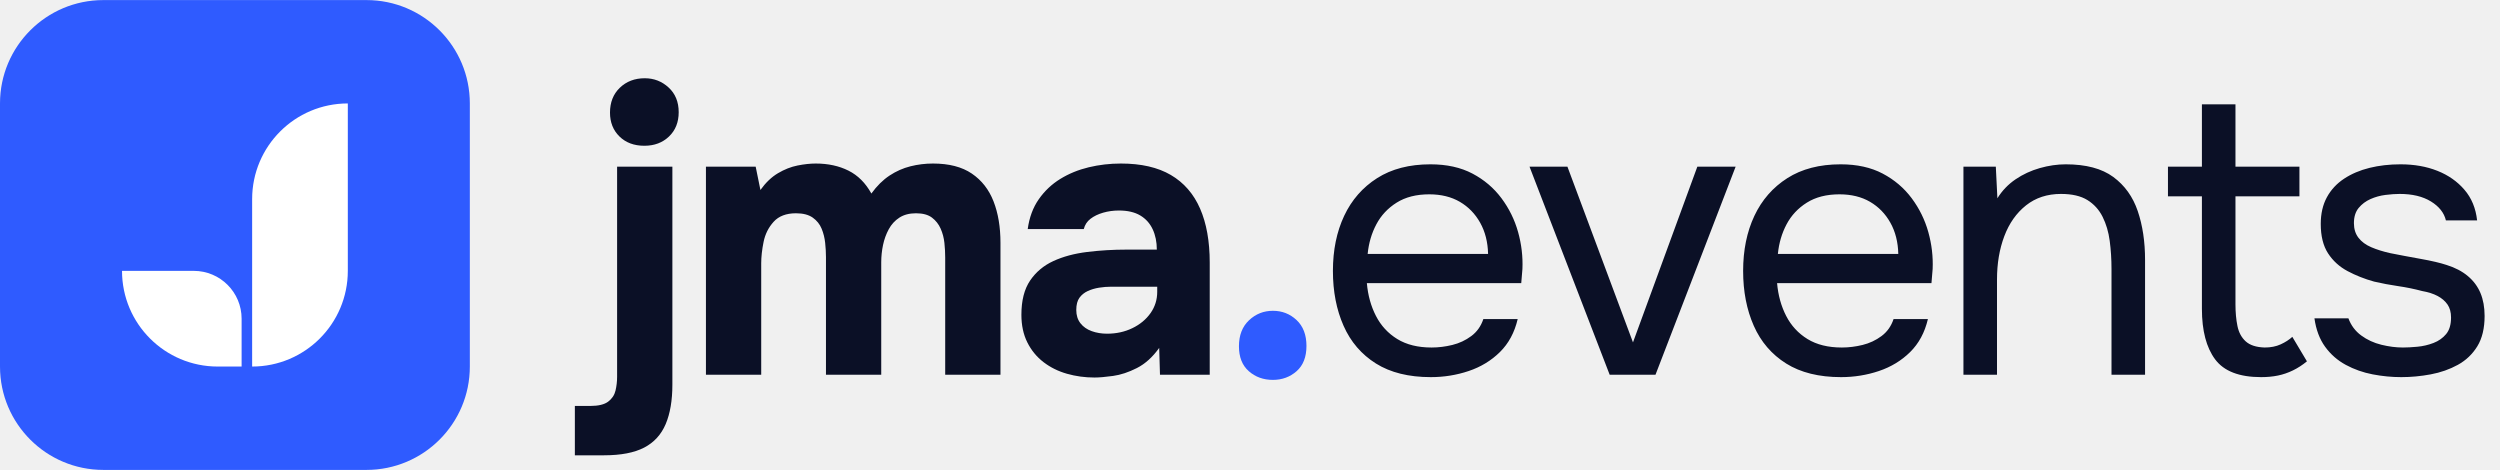
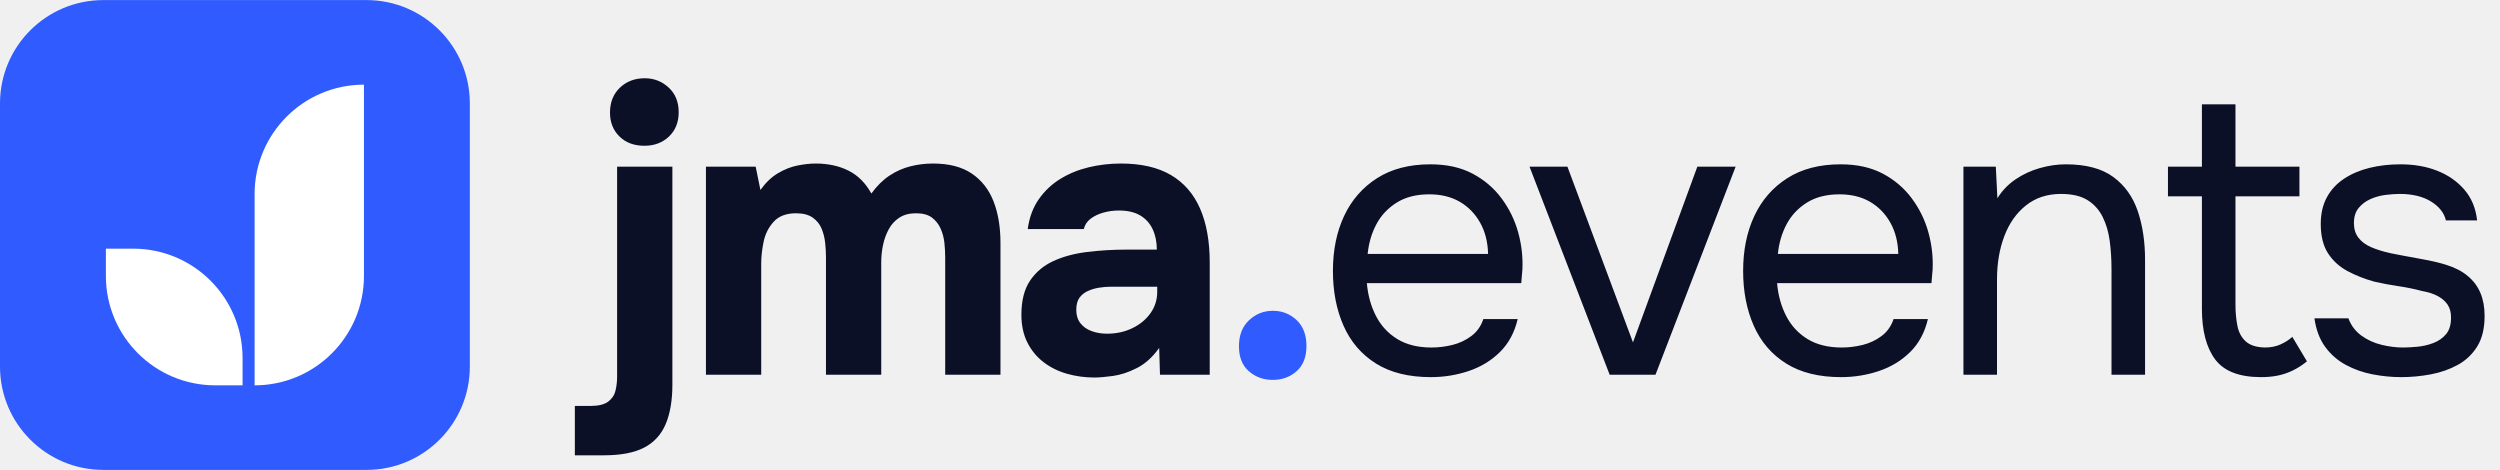
<svg xmlns="http://www.w3.org/2000/svg" viewBox="0 0 633.20 119.00" width="633" height="119" role="img" aria-label="jma.events">
  <path fill="#2F5BFF" d="M26.18 7.105427357601002e-15 H92.82 A26.18 26.18 0 0 1 119.0 26.18 V92.82 A26.18 26.18 0 0 1 92.82 119.0 H26.18 A26.18 26.18 0 0 1 0 92.82 V26.18 A26.18 26.18 0 0 1 26.18 7.105427357601002e-15 Z" />
-   <path fill="#FFFFFF" d="M30.905 68.587 H49.080 A12.116 12.116 0 0 1 61.196 80.704 V92.820 H55.138 A24.233 24.233 0 0 1 30.905 68.587 Z M63.862 50.413 A24.233 24.233 0 0 1 88.095 26.180 V68.587 A24.233 24.233 0 0 1 63.862 92.820 Z" />
+   <path fill="#FFFFFF" d="M26.820 62.962 H33.744 A27.695 27.695 0 0 1 61.439 90.656 V97.580 H54.515 A27.695 27.695 0 0 1 26.820 69.885 Z M64.485 49.115 A27.695 27.695 0 0 1 92.180 21.420 V69.885 A27.695 27.695 0 0 1 64.485 97.580 Z" />
  <path fill="#0B1026" d="M145.6 115.3V102.8H149.5Q152.6 102.8 154.05 101.7Q155.5 100.6 155.9 98.9Q156.3 97.2 156.3 95.4V42.2H170.3V97.4Q170.3 103.4 168.6 107.4Q166.9 111.4 163.15 113.35Q159.4 115.3 153.0 115.3ZM163.2 36.9Q159.3 36.9 156.9 34.55Q154.5 32.2 154.5 28.5Q154.5 24.6 157.0 22.2Q159.5 19.8 163.3 19.8Q166.8 19.8 169.35 22.15Q171.9 24.5 171.9 28.4Q171.9 32.2 169.45 34.55Q167.0 36.9 163.2 36.9Z M178.8 94.9V42.2H191.4L192.6 48.1Q194.6 45.3 197.05 43.85Q199.5 42.4 202.0 41.9Q204.5 41.4 206.6 41.4Q211.3 41.4 214.9 43.2Q218.5 45.0 220.7 49.0Q222.8 46.1 225.3 44.45Q227.8 42.8 230.6 42.1Q233.4 41.4 236.3 41.4Q242.4 41.4 246.15 43.95Q249.9 46.5 251.65 51.0Q253.4 55.5 253.4 61.5V94.9H239.4V65.2Q239.4 63.4 239.2 61.5Q239.0 59.6 238.25 57.9Q237.5 56.2 236.05 55.1Q234.6 54.0 232.0 54.0Q229.5 54.0 227.8 55.1Q226.1 56.2 225.1 58.05Q224.1 59.9 223.65 62.05Q223.2 64.2 223.2 66.4V94.9H209.2V65.1Q209.2 63.4 209.0 61.5Q208.8 59.6 208.1 57.9Q207.4 56.2 205.85 55.1Q204.3 54.0 201.6 54.0Q197.9 54.0 195.95 56.15Q194.0 58.3 193.4 61.25Q192.8 64.2 192.8 66.7V94.9Z M277.2 95.6Q273.6 95.6 270.25 94.65Q266.9 93.7 264.3 91.7Q261.7 89.7 260.2 86.7Q258.7 83.7 258.7 79.7Q258.7 74.3 260.9 71.05Q263.1 67.8 266.8 66.1Q270.5 64.4 275.35 63.8Q280.2 63.2 285.4 63.2H293.0Q293.0 60.3 291.95 58.05Q290.9 55.8 288.8 54.55Q286.7 53.3 283.4 53.3Q281.3 53.3 279.4 53.85Q277.5 54.4 276.2 55.4Q274.9 56.4 274.5 58H260.3Q260.9 53.6 263.1 50.45Q265.3 47.3 268.55 45.3Q271.8 43.3 275.75 42.35Q279.7 41.4 283.9 41.4Q291.6 41.4 296.55 44.3Q301.5 47.2 303.95 52.8Q306.4 58.4 306.4 66.5V94.9H293.8L293.6 88.1Q291.1 91.6 287.95 93.2Q284.8 94.8 281.9 95.2Q279.0 95.6 277.2 95.6ZM280.4 84.5Q283.9 84.5 286.8 83.1Q289.7 81.7 291.4 79.3Q293.1 76.9 293.1 73.9V72.6H281.4Q279.9 72.6 278.35 72.85Q276.8 73.1 275.5 73.7Q274.2 74.3 273.4 75.4Q272.6 76.5 272.6 78.5Q272.6 80.5 273.65 81.85Q274.7 83.2 276.5 83.85Q278.3 84.5 280.4 84.5Z" />
  <path fill="#2F5BFF" d="M322.4 96.2Q318.8 96.2 316.3 94.0Q313.8 91.8 313.8 87.7Q313.8 83.5 316.35 81.1Q318.9 78.7 322.4 78.7Q325.9 78.7 328.4 81.05Q330.9 83.4 330.9 87.6Q330.9 91.8 328.4 94.0Q325.9 96.2 322.4 96.2Z" />
  <path fill="#0B1026" d="M362.4 95.5Q354 95.5 348.5 92.05Q343 88.6 340.3 82.5Q337.6 76.4 337.6 68.6Q337.6 60.7 340.45 54.65Q343.3 48.6 348.8 45.1Q354.3 41.6 362.3 41.6Q368.5 41.6 372.95 43.95Q377.4 46.3 380.3 50.2Q383.2 54.1 384.5 58.75Q385.8 63.4 385.6 68.1Q385.5 69.0 385.45 69.9Q385.4 70.8 385.3 71.7H346.2Q346.6 76.3 348.5 80.0Q350.4 83.7 353.9 85.85Q357.4 88.0 362.6 88.0Q365.2 88.0 367.85 87.35Q370.5 86.7 372.65 85.1Q374.8 83.5 375.7 80.8H384.4Q383.2 85.9 379.9 89.15Q376.6 92.4 372.0 93.95Q367.4 95.5 362.4 95.5ZM376.9 64.3Q376.8 59.8 374.9 56.4Q373 53.0 369.75 51.1Q366.5 49.2 362 49.2Q357.1 49.2 353.75 51.3Q350.4 53.4 348.6 56.8Q346.8 60.2 346.4 64.3Z M407.7 94.9 387.4 42.2H397L413.6 86.7L429.9 42.2H439.6L419.3 94.9Z M466.3 95.5Q457.9 95.5 452.4 92.05Q446.9 88.6 444.2 82.5Q441.5 76.4 441.5 68.6Q441.5 60.7 444.35 54.65Q447.2 48.6 452.7 45.1Q458.2 41.6 466.2 41.6Q472.4 41.6 476.85 43.95Q481.3 46.3 484.2 50.2Q487.1 54.1 488.4 58.75Q489.7 63.4 489.5 68.1Q489.4 69.0 489.35 69.9Q489.3 70.8 489.2 71.7H450.1Q450.5 76.3 452.4 80.0Q454.3 83.7 457.8 85.85Q461.3 88.0 466.5 88.0Q469.1 88.0 471.75 87.35Q474.4 86.7 476.55 85.1Q478.7 83.5 479.6 80.8H488.3Q487.1 85.9 483.8 89.15Q480.5 92.4 475.9 93.95Q471.3 95.5 466.3 95.5ZM480.8 64.3Q480.7 59.8 478.8 56.4Q476.9 53.0 473.65 51.1Q470.4 49.2 465.9 49.2Q461 49.2 457.65 51.3Q454.3 53.4 452.5 56.8Q450.7 60.2 450.3 64.3Z M497.3 94.9V42.2H505.5L505.9 50.2Q507.7 47.3 510.5 45.4Q513.3 43.5 516.65 42.55Q520 41.6 523.2 41.6Q530.9 41.6 535.25 44.8Q539.6 48.0 541.45 53.45Q543.3 58.9 543.3 65.8V94.9H534.8V68.1Q534.8 64.4 534.35 61.0Q533.9 57.6 532.55 54.9Q531.2 52.2 528.7 50.65Q526.2 49.1 522 49.1Q516.8 49.1 513.15 52.0Q509.5 54.9 507.65 59.8Q505.8 64.7 505.8 70.8V94.9Z M572.7 95.5Q564.4 95.5 561.05 91.0Q557.7 86.5 557.7 78.2V49.7H549.1V42.2H557.7V26.4H566.2V42.2H582.4V49.7H566.2V77.1Q566.2 80.1 566.7 82.55Q567.2 85.0 568.8 86.45Q570.4 87.9 573.6 88.0Q575.9 88.0 577.65 87.2Q579.4 86.4 580.6 85.3L584.3 91.5Q582.6 92.9 580.75 93.8Q578.9 94.7 576.95 95.1Q575.0 95.5 572.7 95.5Z M608.2 95.5Q604.6 95.5 600.95 94.8Q597.3 94.1 594.15 92.4Q591 90.7 588.9 87.8Q586.8 84.9 586.2 80.6H594.8Q595.8 83.3 598.05 84.95Q600.3 86.6 603.15 87.3Q606 88.0 608.6 88.0Q610.2 88.0 612.3 87.8Q614.4 87.6 616.35 86.85Q618.3 86.1 619.55 84.6Q620.8 83.1 620.8 80.4Q620.8 78.4 619.9 77.1Q619 75.8 617.4 74.95Q615.8 74.1 613.5 73.7Q610.5 72.9 607.4 72.45Q604.3 72.0 601.3 71.3Q597.7 70.3 594.6 68.65Q591.5 67.0 589.65 64.15Q587.8 61.3 587.8 56.7Q587.8 52.8 589.35 49.95Q590.9 47.1 593.7 45.25Q596.5 43.4 600.15 42.5Q603.8 41.6 608 41.6Q613.2 41.6 617.35 43.25Q621.5 44.9 624.2 48.05Q626.9 51.2 627.4 55.8H619.5Q618.8 52.9 615.7 51.0Q612.6 49.1 607.8 49.1Q606.2 49.1 604.2 49.35Q602.2 49.6 600.4 50.4Q598.6 51.2 597.4 52.65Q596.2 54.1 596.2 56.5Q596.2 58.7 597.35 60.2Q598.5 61.7 600.6 62.6Q602.7 63.5 605.4 64.1Q608.9 64.8 613.1 65.55Q617.3 66.3 619.7 67.1Q622.9 68.1 625.05 69.9Q627.2 71.7 628.25 74.2Q629.3 76.7 629.3 80.0Q629.3 84.7 627.45 87.7Q625.6 90.7 622.5 92.4Q619.4 94.1 615.65 94.8Q611.9 95.5 608.2 95.5Z" />
</svg>
